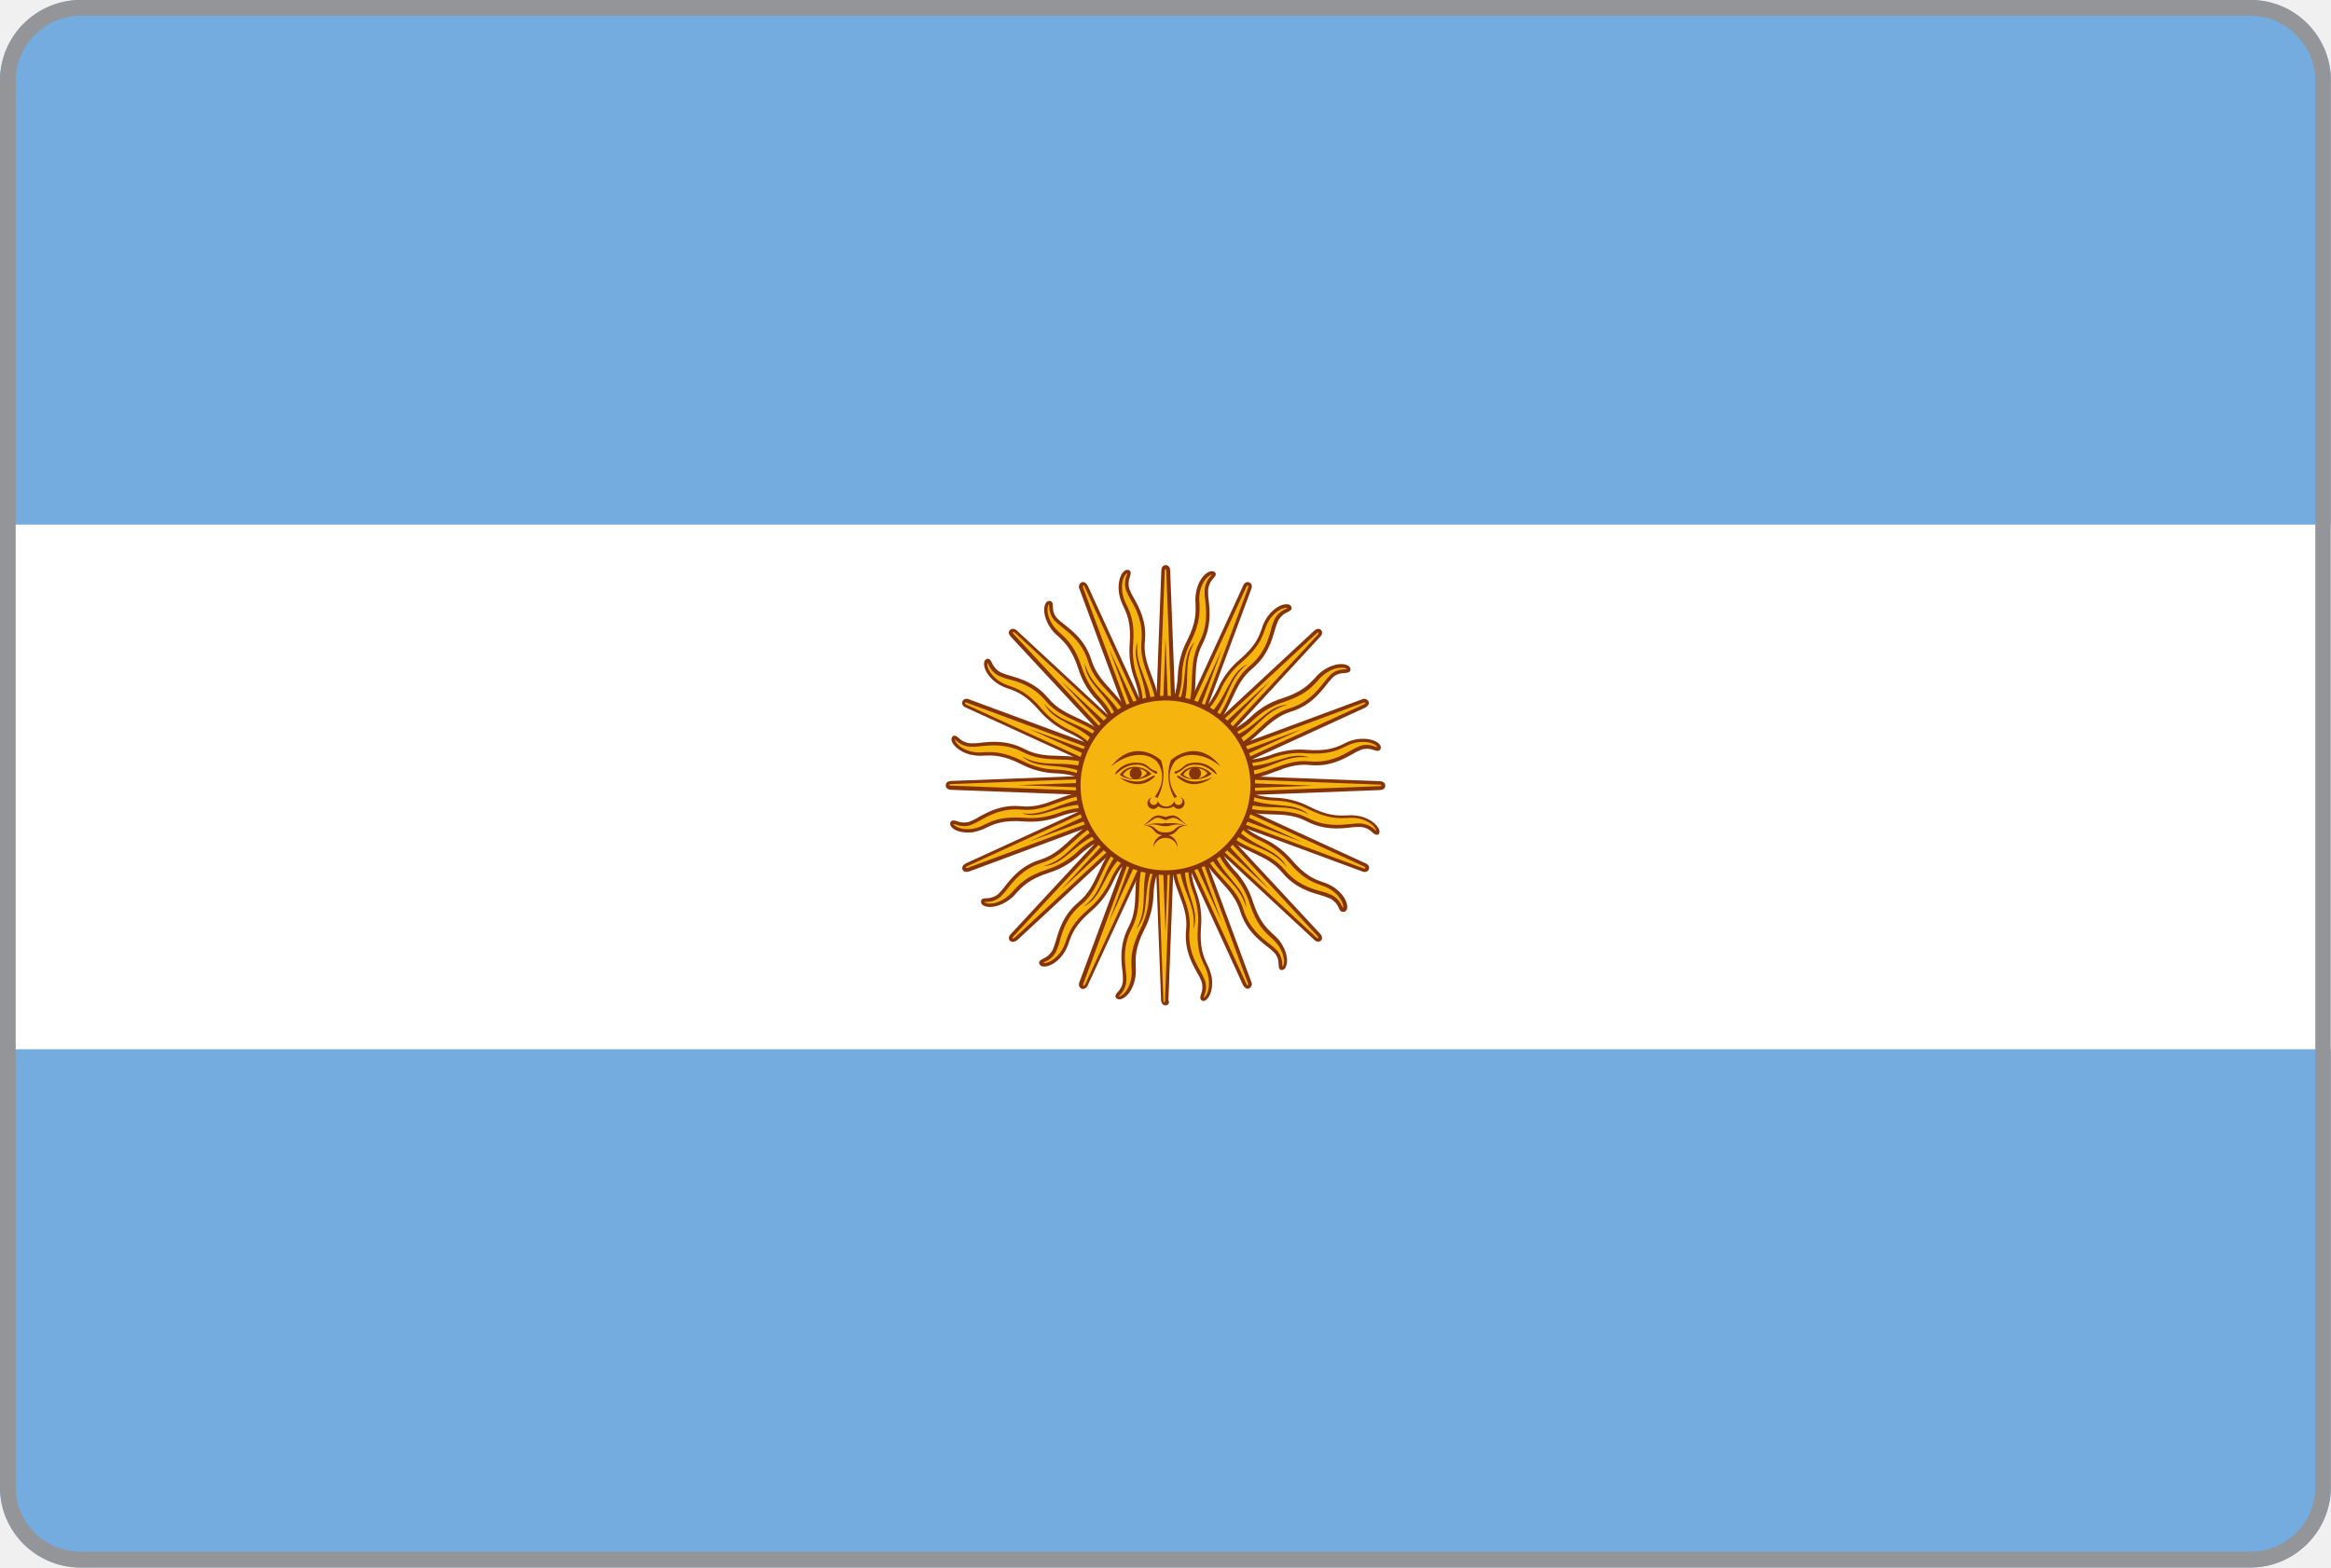
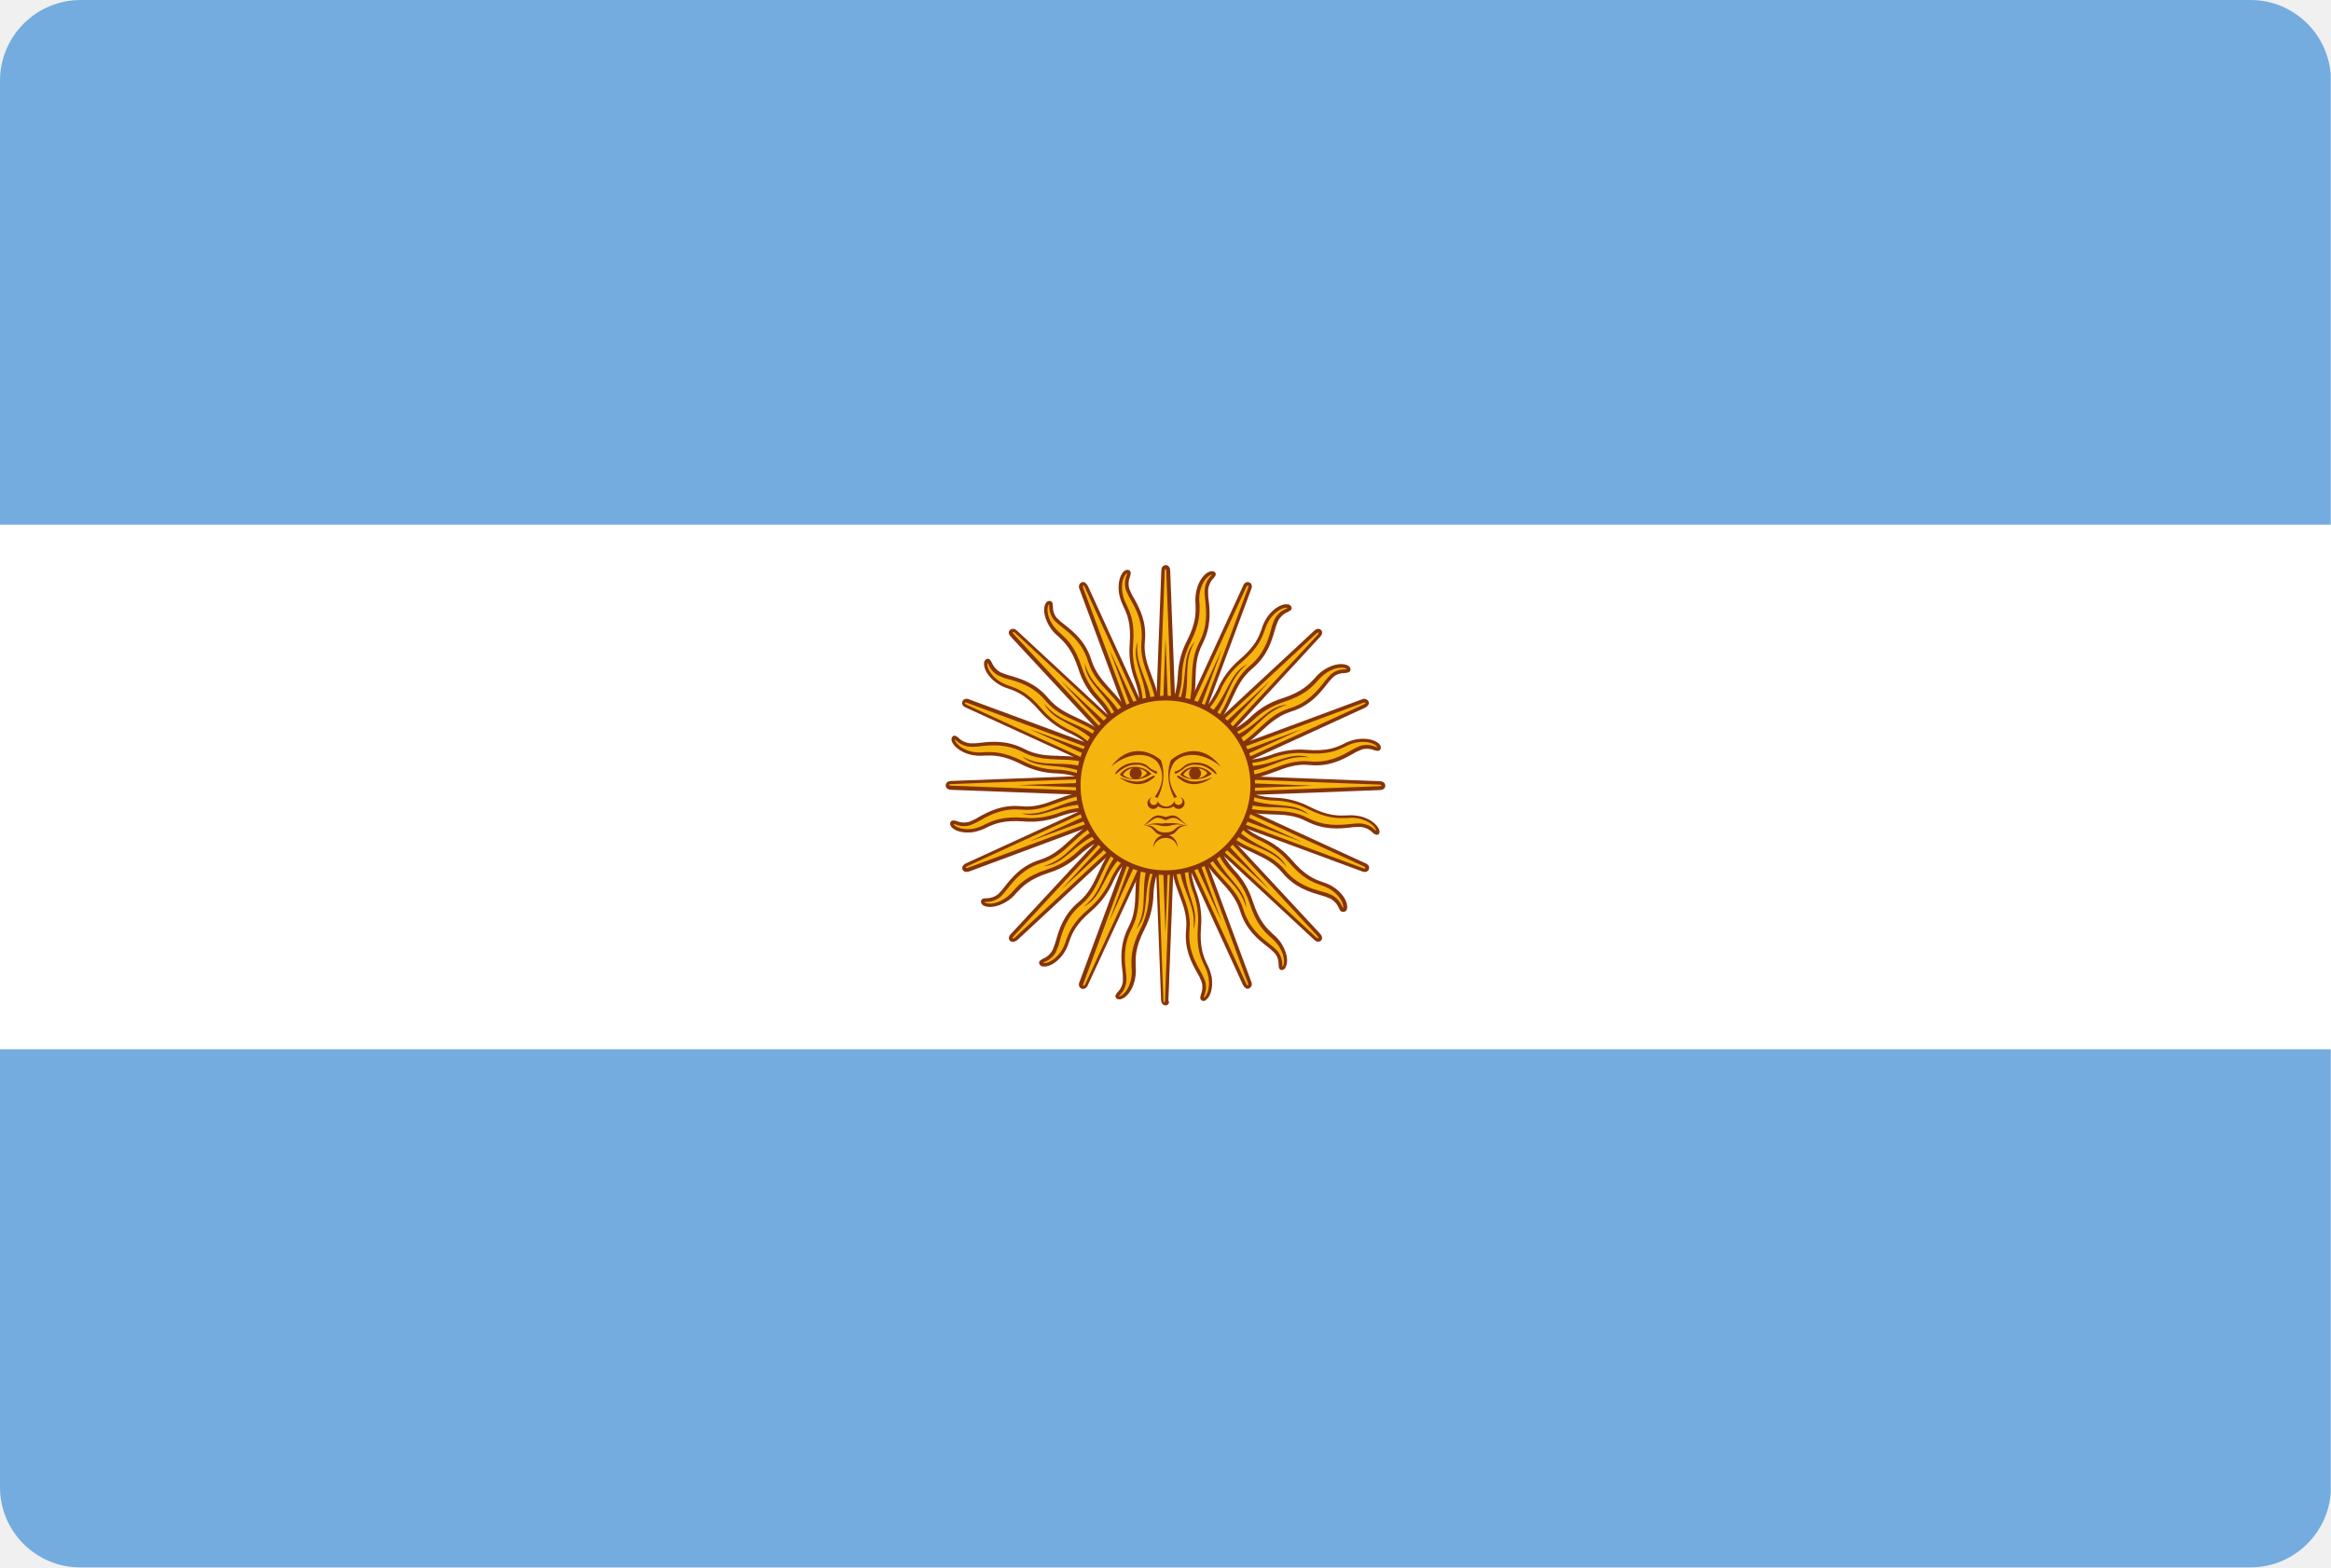
<svg xmlns="http://www.w3.org/2000/svg" xmlns:xlink="http://www.w3.org/1999/xlink" version="1.1" id="Layer_1" x="0px" y="0px" viewBox="0 0 892 600" style="enable-background:new 0 0 892 600;" xml:space="preserve">
  <style type="text/css">
	.st0{clip-path:url(#SVGID_2_);}
	.st1{fill:#74ACDF;}
	.st2{fill:#FFFFFF;}
	.st3{fill:#F6B40E;}
	.st4{fill:#85340A;}
	.st5{fill:#843511;}
- 	.st6{fill:#939598;}
+ 	.st6{fill:transparent;}
</style>
  <g>
    <g id="Layer_2-2">
      <g>
        <g>
          <defs>
            <path id="SVGID_1_" d="M30.9,0H861c17.1-0.1,30.9,13.7,31,30.8v0.1V569c0,17-13.8,30.9-30.8,30.9h-0.1H30.9       C13.9,600,0.1,586.3,0,569.4c0-0.1,0-0.2,0-0.3V30.9C0,13.9,13.8,0,30.9,0C30.8,0,30.9,0,30.9,0z" />
          </defs>
          <clipPath id="SVGID_2_">
            <use xlink:href="#SVGID_1_" style="overflow:visible;" />
          </clipPath>
          <g class="st0">
            <rect class="st1" width="891.9" height="601.3" />
            <rect y="200.8" class="st2" width="892" height="200.8" />
            <g id="rays">
              <path id="ray1" class="st3" d="M442.2,302.2l34.2,74.5c0,0,0.6,1.4,1.5,1s0.4-1.8,0.4-1.8L449.8,299 M449,328        c-0.4,11.3,6.6,17.6,5.6,27.7s4.6,15.9,5.9,19.8s-1.4,6.3-0.2,6.9s3.7-2.5,2.9-8.1s-5.1-7.3-4.1-19.6s-5.1-15.3-3.6-26.5" />
              <path class="st4" d="M460.6,383.1c-0.2,0-0.4,0-0.6-0.1c-1-0.5-0.7-1.6-0.4-2.5c0.6-1.5,0.7-3.2,0.2-4.8        c-0.5-1.2-1-2.3-1.7-3.4c-2.1-3.8-5-9-4.2-16.6c0.5-4.9-1-9-2.6-13.2s-3.2-8.7-3-14.5h1.3c-0.2,5.5,1.4,9.8,2.9,13.9        c1.6,4.4,3.2,8.6,2.7,13.8c-0.7,7.2,2,12.2,4.1,15.9c0.7,1.2,1.3,2.4,1.8,3.7c0.6,1.8,0.5,3.8-0.2,5.6        c-0.1,0.3-0.2,0.6-0.3,0.9c0.1,0,0.2-0.1,0.3-0.1c0.9-0.7,2.2-3.2,1.6-7.3c-0.3-1.7-0.8-3.3-1.6-4.8c-1.5-3.1-3.1-6.7-2.5-15        c0.4-4.5-0.3-9.1-1.9-13.3c-1.3-3.3-1.9-6.9-1.9-10.5l-13-28.3l1.2-0.6l12,26.2l0,0l1.3,0.2c-0.1,0.8-0.2,1.5-0.2,2.3l21,45.9        c0.1,0.3,0.3,0.5,0.5,0.7c0.3-0.1,0.2-0.8,0.1-1L449,299.3l1.3-0.5l28.5,76.9c0.5,0.9,0.2,2.1-0.8,2.6c-0.4,0.2-0.8,0.2-1.1,0        c-0.6-0.3-1-0.8-1.3-1.4l-19.7-43c0.3,2.4,0.9,4.7,1.7,6.9c1.7,4.4,2.4,9.1,2,13.9c-0.6,7.9,0.9,11.3,2.3,14.3        c0.9,1.6,1.4,3.4,1.8,5.1c0.6,4.4-0.7,7.5-2.1,8.5C461.4,382.9,461,383.1,460.6,383.1z" />
              <path id="ray1-2" class="st3" d="M441.9,300.6l3.1,82c0,0,0,1.5,1,1.5s1-1.5,1-1.5l3.1-82 M438.2,327.1        c-4.7,10.3-0.7,18.7-5.4,27.8s-1.8,16.4-2.1,20.5s-3.7,5.3-2.8,6.2s4.4-0.9,5.8-6.4s-1.9-8.6,3.7-19.7s1.2-16,6.8-25.9" />
              <path class="st4" d="M446,384.8c-1.1,0-1.7-1.1-1.7-2.2l-1.8-47.4c-0.6,2.3-1,4.6-1.1,7c-0.1,4.7-1.3,9.4-3.5,13.6        c-3.6,7.1-3.4,10.9-3.3,14.2c0.2,1.8,0,3.6-0.4,5.4c-1.1,4.2-3.4,6.5-5.2,7c-0.6,0.2-1.3,0.1-1.8-0.3        c-0.8-0.8-0.1-1.7,0.5-2.4c1.2-1.2,1.9-2.7,2-4.3c0-1.3,0-2.6-0.2-3.8c-0.5-4.3-1.1-10.1,2.4-16.9c2.3-4.4,2.5-8.7,2.6-13.2        s0.4-9.3,2.8-14.6l1.2,0.6c-2.3,5-2.5,9.6-2.6,14.1c-0.2,4.7-0.4,9.1-2.8,13.8c-3.4,6.5-2.7,12.1-2.3,16.2        c0.2,1.3,0.3,2.7,0.2,4.1c-0.2,1.9-1,3.7-2.4,5.1c-0.2,0.2-0.3,0.4-0.5,0.6c0.2,0,0.3,0,0.5-0.1c1-0.4,3.1-2,4.1-6        c0.4-1.6,0.5-3.3,0.3-5c-0.1-3.5-0.3-7.4,3.4-14.8c2.1-4.1,3.2-8.5,3.3-13.1c0.1-3.6,0.9-7.1,2.3-10.4l-1.2-31l1.3-0.1        l1.1,28.7l1.1,0.6c-0.4,0.7-0.7,1.4-1,2l1.9,50.6c0,0.2,0.1,0.9,0.3,0.9s0.3-0.7,0.3-0.8l3.1-82l1.3,0.1l-3.1,82        C447.7,383.6,447.1,384.8,446,384.8z" />
              <path id="ray1-3" class="st3" d="M442.2,299l-28.5,77c0,0-0.6,1.4,0.4,1.8s1.5-1,1.5-1l34.2-74.6 M428.7,322.1        c-8.3,7.7-7.8,17.1-15.6,23.6s-7.9,14.5-9.8,18.2s-5.4,3.5-5,4.7s4.4,0.8,7.8-3.7s1.5-8.7,11-16.8s7.2-14.4,16.2-21.3" />
              <path class="st4" d="M414.5,378.5c-0.2,0-0.4,0-0.6-0.1c-0.4-0.1-0.7-0.5-0.9-0.8c-0.2-0.6-0.2-1.3,0.1-1.8l16.4-44.3        c-1.4,1.8-2.5,3.8-3.5,5.9c-1.9,4.3-4.8,8.2-8.4,11.3c-6.1,5.2-7.4,8.7-8.5,11.8c-0.5,1.7-1.3,3.4-2.4,4.9        c-2.6,3.5-5.8,4.8-7.6,4.5c-0.6,0-1.1-0.4-1.4-1c-0.4-1,0.6-1.5,1.5-2c1.5-0.6,2.8-1.8,3.6-3.3c0.5-1.2,1-2.5,1.3-3.7        c1.2-4.1,2.8-9.8,8.7-14.7c3.8-3.2,5.6-7,7.5-11.1s3.9-8.5,8.1-12.4l0.9,1c-4,3.8-6,8-7.8,12c-2,4.3-3.8,8.3-7.8,11.6        c-5.5,4.6-7.1,10-8.2,14c-0.3,1.4-0.8,2.7-1.4,4c-0.9,1.7-2.4,3.1-4.2,3.8c-0.2,0.1-0.5,0.3-0.7,0.4c0.2,0.1,0.4,0.1,0.5,0.1        c1.1,0,3.6-0.9,6-4c1-1.4,1.7-2.9,2.2-4.5c1.2-3.3,2.5-7,8.9-12.4c3.5-3,6.2-6.7,8.1-10.8c1.4-3.2,3.4-6.2,6-8.6l10.9-29.4        l1.3,0.5l-10,27.1l0.1-0.1l0.8,1.1c-0.7,0.5-1.3,1-1.9,1.6l-17.5,47.3c-0.1,0.3-0.2,0.6-0.1,0.8c0,0.1,0.1,0.1,0.1,0.1        c0.1,0,0.1,0,0.2,0c0.2-0.2,0.4-0.4,0.5-0.6l34.2-74.6l1.2,0.6L416.3,377c-0.2,0.6-0.6,1-1.1,1.3        C414.9,378.5,414.7,378.5,414.5,378.5z" />
              <path id="ray1-4" class="st3" d="M443.1,297.7l-55.8,60.1c0,0-1.1,1.1-0.4,1.8s1.8-0.4,1.8-0.4l60.1-55.8 M421.8,313.9        c-10.6,4-13.7,12.8-23.4,15.8s-12.9,10.4-16,13.1s-6.4,1.1-6.4,2.4s3.8,2.4,8.6-0.5s4.8-7.5,16.6-11.3s12.1-10.5,23.1-13.5" />
              <path class="st4" d="M387.5,360.5c-0.4,0-0.7-0.2-1-0.4c-0.8-0.8-0.4-2,0.4-2.7l32-34.5c-1.9,1.2-3.7,2.5-5.4,4        c-3.4,3.3-7.5,5.7-12,7.1c-7.7,2.5-10.2,5.3-12.5,7.7c-1.1,1.4-2.5,2.6-4,3.5c-3.7,2.2-7,2.3-8.6,1.4c-0.6-0.3-1-0.8-1-1.5        c0-1.2,1.2-1.3,2.1-1.3c1.7,0,3.3-0.6,4.5-1.6c0.9-0.9,1.8-1.9,2.5-2.9c2.7-3.4,6.4-8.1,13.7-10.3c4.7-1.5,7.9-4.4,11.2-7.4        s6.8-6.3,12.2-8.4l0.5,1.3c-5.1,1.9-8.5,5.1-11.8,8.1c-3.4,3.2-6.7,6.2-11.7,7.7c-6.9,2.1-10.5,6.6-13.1,9.9        c-0.8,1.1-1.7,2.1-2.7,3.1c-1.5,1.2-3.4,1.9-5.3,1.9c-0.3,0-0.6,0-0.8,0.1c0.1,0.1,0.2,0.2,0.3,0.2c0.9,0.5,3.6,0.8,7.2-1.4        c1.4-0.9,2.6-2,3.7-3.3c2.4-2.6,5-5.5,13-8.1c4.3-1.4,8.3-3.7,11.6-6.9c2.5-2.4,5.5-4.4,8.8-5.7l21.3-22.9l1,0.9L424,319.3        h0.2l0.4,1.3c-0.8,0.2-1.6,0.5-2.4,0.8l-34.3,36.9c-0.2,0.2-0.5,0.7-0.4,0.9s0.7-0.2,0.9-0.4l60.1-55.8l0.9,1l-60.1,55.8        C388.7,360.2,388.1,360.5,387.5,360.5z" />
              <path id="ray2" class="st4" d="M451.2,330c0.5,10.9,6.7,15.7,5.5,25.6c2.7-7.9-3.8-13.9-3.4-25.5 M444.1,301.5l23.4,51.2        L447.9,300" />
              <path id="ray2-2" class="st4" d="M439.6,329.7c-3.7,10.3,0.2,17.1-4.7,25.8c5.5-6.2,1.9-14.3,6.6-24.9 M443.9,300.7L446,357        l2-56.3" />
              <path id="ray2-3" class="st4" d="M428.9,325c-7.3,8.1-6.4,15.9-14.2,22c7.4-3.7,7.2-12.5,15.6-20.4 M444,299.9l-19.6,52.8        l23.4-51.2" />
              <path id="ray2-4" class="st4" d="M420.9,316.6c-9.9,4.7-11.9,12.2-21.6,14.9c8.3-0.5,11.4-8.8,22.3-12.9 M444.4,299.2        l-38.3,41.3l41.2-38.3" />
            </g>
            <g id="rays-2">
              <path id="ray1-5" class="st3" d="M444.4,296.8L369.9,331c0,0-1.4,0.6-1,1.5s1.8,0.4,1.8,0.4l76.9-28.5 M418.6,303.6        c-11.3-0.4-17.6,6.6-27.7,5.6s-15.9,4.6-19.8,5.9s-6.3-1.4-6.9-0.2s2.5,3.7,8.1,2.9s7.3-5.1,19.6-4.1s15.2-5.1,26.5-3.6" />
              <path class="st4" d="M369.9,333.7c-0.7,0.1-1.3-0.3-1.6-0.9c-0.1-0.4-0.1-0.8,0-1.1c0.3-0.6,0.8-1,1.4-1.3l43-19.7        c-2.4,0.3-4.7,0.9-7,1.7c-4.4,1.7-9.1,2.4-13.8,2c-7.9-0.6-11.3,0.9-14.3,2.3c-1.6,0.9-3.4,1.4-5.1,1.8        c-4.4,0.6-7.5-0.7-8.5-2.1c-0.4-0.5-0.5-1.2-0.3-1.7c0.5-1,1.6-0.7,2.5-0.4c1.5,0.6,3.2,0.7,4.8,0.2c1.2-0.5,2.3-1,3.4-1.7        c3.8-2.1,9-5,16.6-4.2c4.9,0.5,9-1,13.2-2.6s8.7-3.2,14.5-3v1.3c-5.5-0.2-9.8,1.4-13.9,2.9c-4.4,1.6-8.6,3.2-13.8,2.7        c-7.2-0.7-12.2,2-15.9,4.1c-1.2,0.7-2.4,1.3-3.7,1.8c-1.8,0.6-3.8,0.5-5.6-0.2c-0.3-0.1-0.6-0.2-0.9-0.3        c0,0.1,0.1,0.2,0.1,0.3c0.7,0.9,3.2,2.2,7.3,1.6c1.7-0.3,3.2-0.9,4.7-1.7c3.1-1.5,6.7-3.1,15-2.5c4.5,0.4,9-0.3,13.3-1.9        c3.4-1.3,6.9-2,10.5-1.9l28.4-13l0.6,1.2l-26.2,12l0,0l-0.2,1.3c-0.8-0.1-1.5-0.2-2.3-0.2l-45.9,21c-0.3,0.1-0.5,0.3-0.7,0.5        c0.1,0.3,0.8,0.2,1,0.1l76.9-28.5l0.5,1.3L371,333.5C370.7,333.6,370.3,333.7,369.9,333.7z" />
              <path id="ray1-6" class="st3" d="M446,296.5l-82,3.1c0,0-1.5,0-1.5,1s1.5,1,1.5,1l82,3.1 M419.5,292.8        c-10.3-4.7-18.8-0.7-27.8-5.4s-16.4-1.8-20.6-2.1s-5.3-3.7-6.2-2.8s1,4.4,6.4,5.8s8.6-1.9,19.7,3.7s16,1.2,25.9,6.8" />
              <path class="st4" d="M446,305.4l-82-3.1l0,0c-1,0-2.1-0.5-2.1-1.7s1.1-1.7,2.2-1.7l47.3-1.8c-2.3-0.6-4.6-1-7-1.1        c-4.7-0.1-9.4-1.3-13.6-3.5c-7.1-3.6-10.9-3.4-14.2-3.3c-1.8,0.2-3.6,0-5.4-0.4c-4.1-1.1-6.5-3.5-7-5.2        c-0.2-0.6-0.1-1.2,0.3-1.7c0.8-0.8,1.7,0,2.3,0.5c1.2,1.2,2.7,1.9,4.4,2.1c1.3,0,2.6,0,3.9-0.2c4.3-0.5,10.2-1.1,17,2.4        c4.4,2.3,8.6,2.5,13.2,2.6s9.3,0.4,14.6,2.8l-0.6,1.2c-5-2.3-9.6-2.5-14.1-2.6c-4.7-0.2-9.1-0.4-13.7-2.8        c-6.4-3.3-12.1-2.7-16.2-2.3c-1.4,0.2-2.8,0.3-4.2,0.2c-2-0.2-3.8-1-5.2-2.4l-0.5-0.4c0,0.2,0,0.3,0.1,0.5        c0.4,1,2.1,3.1,6,4.1c1.6,0.4,3.3,0.5,5,0.3c3.5-0.1,7.4-0.3,14.9,3.4c4.1,2.1,8.5,3.2,13.1,3.3c3.6,0.1,7.1,0.9,10.3,2.3        l31.1-1.2l0.1,1.3l-28.8,1.1l-0.6,1.1c-0.7-0.4-1.4-0.7-2-1l-50.6,1.9c-0.2,0-0.9,0.1-0.9,0.3s0.7,0.3,0.8,0.3l82,3.1        L446,305.4z" />
              <path id="ray1-7" class="st3" d="M447.6,296.8l-76.9-28.5c0,0-1.4-0.6-1.8,0.4s1,1.5,1,1.5l74.6,34.2 M424.5,283.3        c-7.7-8.3-17.1-7.8-23.6-15.6s-14.5-7.9-18.2-9.8s-3.5-5.4-4.7-5s-0.8,4.4,3.7,7.8s8.7,1.5,16.8,11s14.4,7.2,21.3,16.2" />
              <path class="st4" d="M444.2,305l-74.6-34.2c-0.6-0.2-1-0.6-1.3-1.1c-0.3-0.8,0-1.7,0.8-2.1c0.6-0.2,1.3-0.2,1.8,0.1L415,284        c-1.8-1.4-3.8-2.5-5.9-3.5c-4.3-1.9-8.2-4.8-11.3-8.4c-5.2-6.1-8.7-7.4-11.8-8.5c-1.7-0.5-3.4-1.3-4.9-2.4        c-3.5-2.6-4.8-5.8-4.5-7.6c0-0.6,0.4-1.1,1-1.4c1-0.4,1.5,0.6,2,1.5c0.6,1.5,1.8,2.8,3.2,3.6c1.2,0.5,2.5,1,3.7,1.3        c4.1,1.2,9.8,2.8,14.7,8.7c3.2,3.8,7,5.6,11.1,7.5s8.5,3.9,12.4,8.1l-1,0.9c-3.8-4-8-6-12-7.8c-4.3-2-8.3-3.8-11.6-7.8        c-4.6-5.5-10-7.1-14-8.2c-1.4-0.3-2.7-0.8-4-1.4c-1.7-0.9-3.1-2.4-3.8-4.2c-0.1-0.2-0.3-0.5-0.4-0.7c-0.1,0.2-0.1,0.4-0.1,0.6        c0,1.1,0.9,3.6,4,6c1.4,1,2.9,1.7,4.5,2.2c3.3,1.2,7,2.5,12.4,8.9c3,3.5,6.7,6.2,10.8,8.1c3.2,1.4,6.1,3.4,8.6,5.9l29.4,10.9        l-0.5,1.3l-27.1-10.1l0.1,0.1l-1.1,0.8c-0.5-0.7-1.1-1.3-1.6-1.9L370.1,269c-0.3-0.1-0.6-0.2-0.8-0.1c0,0-0.1,0-0.1,0.1        s0,0.1,0,0.2c0.2,0.2,0.4,0.4,0.6,0.5l74.6,34.2L444.2,305z" />
              <path id="ray1-8" class="st3" d="M448.9,297.7l-60.1-55.8c0,0-1.1-1.1-1.8-0.4s0.4,1.8,0.4,1.8l55.8,60.1 M432.8,276.4        c-4-10.6-12.8-13.7-15.8-23.4s-10.4-12.9-13.1-16s-1.1-6.4-2.4-6.4s-2.4,3.8,0.5,8.6s7.5,4.8,11.3,16.6        c3.8,11.8,10.5,12.1,13.5,23.1" />
              <path class="st4" d="M442.7,303.9l-55.8-60.1c-0.2-0.2-0.4-0.5-0.6-0.8c-0.5-0.7-0.3-1.7,0.5-2.1c0.5-0.3,1.2-0.3,1.7,0        c0.3,0.2,0.6,0.4,0.8,0.6l34.7,32.2c-1.2-2-2.6-3.9-4.2-5.6c-3.3-3.4-5.7-7.5-7.1-12c-2.5-7.7-5.3-10.2-7.7-12.5        c-1.4-1.1-2.6-2.5-3.5-4c-2.2-3.7-2.3-7-1.4-8.6c0.3-0.6,0.8-1,1.5-1c1.2,0,1.3,1.2,1.3,2.1c0,1.7,0.5,3.3,1.6,4.5        c0.9,0.9,1.9,1.8,2.9,2.5c3.4,2.7,8.1,6.4,10.3,13.7c1.5,4.7,4.4,7.9,7.4,11.2s6.3,6.8,8.4,12.2l-1.3,0.5        c-1.9-5.1-5.1-8.5-8.1-11.8c-3.2-3.4-6.2-6.7-7.7-11.7c-2.1-6.9-6.6-10.5-9.9-13.1c-1.1-0.8-2.1-1.7-3.1-2.7        c-1.2-1.5-1.9-3.4-1.9-5.3c0-0.3,0-0.6-0.1-0.8c-0.1,0.1-0.2,0.2-0.2,0.3c-0.5,0.9-0.8,3.6,1.4,7.2c0.9,1.4,2,2.6,3.3,3.7        c2.6,2.4,5.5,5,8.1,13c1.4,4.3,3.7,8.3,6.9,11.6c2.5,2.6,4.4,5.6,5.8,8.9l22.8,21.1l-0.9,1l-21-19.5l0,0l-1.3,0.4        c-0.2-0.8-0.5-1.5-0.7-2.3l-37.1-34.4c-0.2-0.2-0.7-0.6-0.9-0.4s-0.1,0.1,0.1,0.4c0.1,0.2,0.2,0.3,0.3,0.5l55.8,60.1        L442.7,303.9z" />
              <path id="ray2-5" class="st4" d="M416.6,305.8c-10.9,0.5-15.7,6.7-25.6,5.5c7.8,2.7,13.9-3.8,25.5-3.4 M445.1,298.7        l-51.2,23.4l52.8-19.6" />
              <path id="ray2-6" class="st4" d="M416.9,294.2c-10.3-3.7-17.1,0.2-25.8-4.7c6.2,5.5,14.3,1.9,24.9,6.6 M445.9,298.5l-56.3,2        l56.3,2.1" />
              <path id="ray2-7" class="st4" d="M421.6,283.5c-8.1-7.3-15.9-6.4-22-14.2c3.7,7.4,12.5,7.2,20.4,15.6 M446.7,298.6L393.9,279        l51.2,23.4" />
              <path id="ray2-8" class="st4" d="M430,275.5c-4.7-9.9-12.2-11.9-14.9-21.6c0.5,8.3,8.8,11.4,12.9,22.3 M447.4,299.1        l-41.2-38.3l38.3,41.3" />
            </g>
            <g id="rays-3">
              <path id="ray1-9" class="st3" d="M449.8,299l-34.2-74.5c0,0-0.6-1.4-1.5-1s-0.4,1.8-0.4,1.8l28.5,76.9 M443,273.2        c0.4-11.3-6.6-17.6-5.6-27.7s-4.6-15.9-5.9-19.8s1.4-6.3,0.2-6.9s-3.7,2.6-2.9,8.1s5.1,7.3,4.1,19.6        c-1,12.3,5.1,15.3,3.6,26.5" />
              <path class="st4" d="M441.6,302.4l-28.5-76.9c-0.5-0.9-0.2-2.1,0.8-2.6c0.4-0.2,0.8-0.2,1.1,0c0.6,0.3,1,0.8,1.3,1.4l19.7,43        c-0.3-2.3-0.9-4.6-1.7-6.9c-1.7-4.4-2.4-9.2-2-13.9c0.6-8-1-11.4-2.4-14.4c-0.8-1.6-1.4-3.3-1.7-5.1c-0.6-4.4,0.7-7.5,2.1-8.5        c0.5-0.4,1.1-0.5,1.7-0.3c1,0.5,0.7,1.6,0.4,2.5c-0.6,1.5-0.7,3.2-0.2,4.8c0.5,1.2,1,2.3,1.7,3.4c2.1,3.8,5,9,4.2,16.6        c-0.5,4.9,1,9,2.6,13.2s3.2,8.7,3,14.5h-1.3c0.2-5.5-1.4-9.8-2.9-13.9c-1.6-4.4-3.2-8.6-2.7-13.8c0.7-7.2-2-12.2-4.1-15.9        c-0.7-1.2-1.3-2.4-1.8-3.7c-0.6-1.8-0.5-3.8,0.2-5.6c0.1-0.3,0.2-0.6,0.3-0.9c-0.1,0-0.3,0.1-0.4,0.2        c-0.9,0.8-2.1,3.3-1.5,7.2c0.3,1.6,0.8,3.2,1.6,4.7c1.5,3.2,3.2,6.8,2.5,15.1c-0.4,4.5,0.3,9.1,1.9,13.4        c1.3,3.3,1.9,6.9,1.9,10.5l13,28.3l-1.2,0.6l-12-26.2l0,0l-1.3-0.2c0.1-0.8,0.2-1.5,0.2-2.3l-21-46c-0.1-0.3-0.3-0.5-0.5-0.7        c-0.3,0.1-0.2,0.7-0.1,1l28.5,76.9L441.6,302.4z" />
              <path id="ray1-10" class="st3" d="M450.1,300.6l-3.1-82c0,0,0-1.5-1-1.5s-1,1.5-1,1.5l-3.1,82 M453.8,274.1        c4.7-10.3,0.7-18.7,5.4-27.8s1.8-16.4,2.1-20.6s3.7-5.3,2.8-6.2s-4.4,0.9-5.8,6.4s1.9,8.6-3.7,19.7s-1.2,16-6.8,25.9" />
              <path class="st4" d="M449.4,300.6l-1.1-28.8l-1.1-0.6c0.4-0.7,0.7-1.4,1-2l-1.9-50.6c0-0.2-0.1-0.9-0.3-0.9s-0.3,0.7-0.3,0.8        l-3.1,82l-1.3-0.1l3.1-82c0-1,0.5-2.1,1.7-2.1s1.7,1.1,1.7,2.2l1.8,47.3c0.6-2.3,1-4.7,1.1-7c0.2-4.7,1.3-9.3,3.5-13.5        c3.6-7.1,3.4-10.9,3.3-14.2c-0.2-1.8,0-3.6,0.4-5.4c1.1-4.2,3.4-6.5,5.2-7c0.6-0.2,1.3-0.1,1.8,0.3c0.8,0.8,0,1.7-0.5,2.3        c-1.2,1.2-1.9,2.7-2.1,4.4c0,1.3,0,2.6,0.2,3.9c0.5,4.3,1.1,10.1-2.4,17c-2.3,4.4-2.5,8.7-2.6,13.2s-0.4,9.3-2.8,14.6        l-1.2-0.6c2.3-5,2.5-9.6,2.6-14.1c0.2-4.7,0.4-9.1,2.8-13.8c3.4-6.5,2.7-12.1,2.3-16.2c-0.2-1.4-0.3-2.8-0.2-4.1        c0.2-2,1-3.8,2.4-5.2c0.1-0.2,0.3-0.4,0.4-0.5c-0.2,0-0.3,0-0.4,0.1c-1,0.4-3.1,2.1-4.1,6c-0.4,1.6-0.5,3.3-0.3,5        c0.1,3.4,0.3,7.4-3.4,14.8c-2.1,4.1-3.2,8.5-3.3,13.1c-0.1,3.6-0.9,7.1-2.3,10.5l1.2,31.1L449.4,300.6z" />
              <path id="ray1-11" class="st3" d="M449.8,302.2l28.5-76.9c0,0,0.6-1.4-0.4-1.8s-1.5,1-1.5,1L442.2,299 M463.3,279.1        c8.3-7.7,7.8-17.1,15.6-23.6s7.9-14.5,9.8-18.2s5.4-3.5,5-4.7s-4.4-0.8-7.8,3.7s-1.5,8.7-11,16.8s-7.2,14.4-16.2,21.3" />
              <path class="st4" d="M450.4,302.4l-1.3-0.5l10-27.1l-0.1,0.1l-0.8-1.1c0.7-0.5,1.3-1.1,1.9-1.6l17.5-47.2        c0.1-0.3,0.2-0.6,0.1-0.8c0,0,0-0.1-0.1-0.1s-0.1,0-0.2,0c-0.2,0.2-0.4,0.4-0.5,0.6l-34.2,74.6l-1.2-0.6l34.2-74.5        c0.2-0.6,0.6-1,1.1-1.3c0.8-0.3,1.7,0,2.1,0.8c0.2,0.6,0.2,1.3-0.1,1.8l-16.4,44.1c1.3-1.8,2.5-3.8,3.5-5.8        c1.9-4.4,4.8-8.2,8.4-11.3c6.1-5.2,7.4-8.7,8.5-11.8c0.5-1.7,1.3-3.4,2.4-4.9c2.6-3.5,5.8-4.8,7.6-4.5c0.6,0,1.1,0.4,1.4,1        c0.4,1.1-0.6,1.5-1.5,2c-1.5,0.6-2.8,1.8-3.6,3.3c-0.5,1.2-1,2.5-1.3,3.7c-1.2,4.1-2.8,9.8-8.7,14.7c-3.8,3.2-5.6,7-7.5,11.1        s-3.9,8.5-8.1,12.4l-0.9-1c4-3.8,6-8,7.8-12c2-4.3,3.8-8.3,7.8-11.6c5.5-4.6,7.1-10,8.2-14c0.3-1.4,0.8-2.7,1.4-4        c0.9-1.7,2.4-3.1,4.2-3.8c0.2-0.1,0.5-0.3,0.7-0.4c-0.2-0.1-0.4-0.1-0.5-0.1c-1.1,0-3.6,0.9-6,4c-1,1.4-1.7,2.9-2.2,4.5        c-1.2,3.3-2.5,6.9-8.9,12.4c-3.5,2.9-6.3,6.6-8.1,10.8c-1.4,3.2-3.4,6.1-5.9,8.6L450.4,302.4z" />
              <path id="ray1-12" class="st3" d="M448.9,303.5l55.8-60.1c0,0,1.1-1.1,0.4-1.8s-1.8,0.4-1.8,0.4l-60.1,55.8 M470.2,287.4        c10.6-4,13.7-12.8,23.4-15.8s12.9-10.4,16-13.1c3.1-2.7,6.3-1.1,6.4-2.4s-3.8-2.4-8.6,0.5s-4.8,7.5-16.6,11.3        s-12.1,10.5-23.1,13.5" />
              <path class="st4" d="M449.4,304l-1-0.9l19.5-21l0,0l-0.4-1.3c0.8-0.2,1.5-0.5,2.3-0.7l34.4-37.1c0.2-0.2,0.5-0.7,0.4-0.9        s-0.6,0.2-0.9,0.4l-60.1,55.8l-0.9-1l60.1-55.8c0.7-0.7,1.9-1.2,2.7-0.4s0.4,2-0.4,2.7L473,278.6c2-1.2,3.9-2.6,5.6-4.2        c3.4-3.3,7.5-5.7,12-7.1c7.7-2.5,10.2-5.3,12.5-7.7c1.1-1.4,2.5-2.6,4-3.5c3.8-2.3,7.2-2.3,8.8-1.3c0.5,0.3,0.9,0.8,0.9,1.5        c-0.1,1.1-1.2,1.2-2.2,1.3c-1.7,0-3.3,0.5-4.5,1.6c-0.9,0.9-1.8,1.9-2.5,2.9c-2.7,3.4-6.4,8.1-13.7,10.3        c-4.7,1.5-7.9,4.4-11.2,7.4s-6.8,6.3-12.2,8.4l-0.5-1.3c5.1-1.9,8.5-5.1,11.8-8.1c3.4-3.2,6.7-6.2,11.7-7.7        c6.9-2.1,10.5-6.6,13.1-9.9c0.8-1.1,1.7-2.1,2.7-3.1c1.5-1.3,3.3-1.9,5.3-1.9c0.3,0,0.6,0,0.8-0.1c-0.1-0.1-0.3-0.2-0.4-0.3        c-1-0.4-3.7-0.6-7.1,1.5c-1.4,0.9-2.6,2-3.7,3.3c-2.4,2.6-5,5.5-13,8.1c-4.3,1.4-8.3,3.7-11.6,6.9c-2.6,2.5-5.6,4.4-8.9,5.8        L449.4,304z" />
              <path id="ray2-9" class="st4" d="M440.8,271.3c-0.5-10.9-6.7-15.7-5.5-25.6c-2.7,7.9,3.8,13.9,3.4,25.5 M447.9,299.7        l-23.4-51.2l19.6,52.8" />
              <path id="ray2-10" class="st4" d="M452.4,271.5c3.7-10.3-0.2-17.1,4.7-25.8c-5.5,6.2-1.9,14.3-6.6,24.9 M448.1,300.5        l-2.1-56.3l-2,56.3" />
              <path id="ray2-11" class="st4" d="M463.1,276.2c7.3-8.1,6.4-15.9,14.2-22c-7.4,3.7-7.2,12.5-15.6,20.4 M448,301.3l19.6-52.8        l-23.4,51.2" />
              <path id="ray2-12" class="st4" d="M471.1,284.6c9.9-4.7,11.9-12.2,21.6-14.9c-8.3,0.5-11.4,8.8-22.3,12.9 M447.6,302        l38.3-41.3L444.7,299" />
            </g>
            <g id="rays-4">
              <path id="ray1-13" class="st3" d="M447.6,304.4l74.5-34.2c0,0,1.4-0.6,1-1.5s-1.8-0.4-1.8-0.4l-76.9,28.5 M473.4,297.7        c11.3,0.4,17.6-6.6,27.7-5.6s15.9-4.6,19.8-5.9s6.3,1.4,6.9,0.2s-2.5-3.7-8.2-2.9s-7.3,5.1-19.6,4.1s-15.2,5.1-26.5,3.6" />
              <path class="st4" d="M447.9,305l-0.6-1.2l26.1-12l0.2-1.3c0.8,0.1,1.5,0.2,2.2,0.2l46.1-21.1c0.3-0.1,0.5-0.3,0.7-0.5        c-0.1-0.3-0.8-0.2-1-0.1l-76.9,28.5l-0.5-1.3l76.9-28.5c0.9-0.5,2.1-0.2,2.6,0.8c0.2,0.4,0.2,0.8,0,1.1        c-0.3,0.6-0.8,1-1.4,1.3l-43.2,19.8c2.4-0.3,4.8-0.9,7.1-1.7c4.4-1.7,9.1-2.4,13.8-2c7.9,0.6,11.3-0.9,14.2-2.3        c1.6-0.9,3.4-1.5,5.2-1.8c4.4-0.6,7.6,0.7,8.6,2.1c0.4,0.5,0.5,1.1,0.3,1.7c-0.5,1-1.6,0.7-2.5,0.4c-1.5-0.6-3.2-0.7-4.8-0.2        c-1.2,0.5-2.3,1-3.4,1.7c-3.8,2.1-9,5-16.6,4.2c-4.9-0.5-9,1-13.2,2.6s-8.7,3.2-14.5,3V297c5.5,0.2,9.8-1.4,13.9-2.9        c4.4-1.6,8.6-3.2,13.8-2.7c7.2,0.7,12.2-2,15.8-4.1c1.2-0.7,2.4-1.3,3.7-1.8c1.8-0.6,3.8-0.5,5.6,0.2c0.3,0.1,0.6,0.2,0.9,0.3        c0-0.1-0.1-0.2-0.1-0.3c-0.7-0.9-3.3-2.2-7.4-1.6c-1.7,0.3-3.3,0.9-4.8,1.7c-3.1,1.5-6.7,3.1-14.9,2.5        c-4.5-0.4-9,0.3-13.3,1.9c-3.4,1.3-7,2-10.7,1.9L447.9,305z" />
              <path id="ray1-14" class="st3" d="M446,304.7l82-3.1c0,0,1.5,0,1.5-1s-1.5-1-1.5-1l-82-3.1 M472.5,308.4        c10.3,4.7,18.8,0.7,27.8,5.4s16.4,1.8,20.6,2.1s5.3,3.7,6.2,2.8s-1-4.4-6.4-5.8s-8.6,1.9-19.7-3.7s-16-1.2-25.9-6.8" />
              <path class="st4" d="M526.8,319.5c-0.6-0.1-1.2-0.4-1.6-0.9c-1.2-1.2-2.7-1.9-4.4-2.1c-1.3,0-2.6,0-3.9,0.2        c-4.3,0.5-10.2,1.1-17-2.4c-4.4-2.3-8.6-2.5-13.2-2.6s-9.3-0.4-14.6-2.8l0.6-1.2c5,2.3,9.6,2.5,14.1,2.6        c4.7,0.2,9.1,0.4,13.7,2.8c6.4,3.3,12.1,2.7,16.2,2.3c1.4-0.2,2.8-0.3,4.2-0.2c2,0.2,3.8,1,5.2,2.4l0.5,0.4        c0-0.2,0-0.3-0.1-0.5c-0.4-1-2.1-3.1-6-4.1c-1.6-0.4-3.3-0.5-5-0.3c-3.5,0.1-7.4,0.3-14.9-3.4c-4.1-2.1-8.5-3.2-13.1-3.3        c-3.6-0.1-7.1-0.9-10.5-2.3l-31.1,1.2V304l28.8-1.1l0.6-1.1c0.7,0.4,1.4,0.7,2,1l50.5-1.9c0.2,0,0.9-0.1,0.9-0.3        s-0.7-0.3-0.8-0.3l-82-3.1l0.1-1.3l82,3.1l0,0c1,0,2.1,0.5,2.1,1.7s-1.1,1.7-2.2,1.7l-47.3,1.8c2.3,0.6,4.6,1,7,1.1        c4.7,0.1,9.4,1.3,13.6,3.5c7.1,3.6,10.9,3.4,14.2,3.3c1.8-0.2,3.6,0,5.4,0.4c4.1,1.1,6.5,3.5,7,5.2c0.2,0.6,0.1,1.2-0.3,1.7        C527.4,319.4,527.1,319.5,526.8,319.5z" />
              <path id="ray1-15" class="st3" d="M444.4,304.4l76.9,28.5c0,0,1.4,0.6,1.8-0.4s-1-1.5-1-1.5l-74.5-34.2 M467.5,317.9        c7.7,8.3,17.1,7.8,23.6,15.6s14.5,7.9,18.2,9.8c3.7,1.9,3.5,5.4,4.7,5s0.8-4.4-3.7-7.8s-8.7-1.5-16.8-11s-14.4-7.2-21.3-16.2" />
              <path class="st4" d="M513.8,349c-0.8,0-1.2-0.8-1.5-1.5c-0.6-1.5-1.8-2.8-3.3-3.6c-1.2-0.5-2.5-1-3.7-1.3        c-4.1-1.2-9.8-2.8-14.7-8.7c-3.2-3.8-7-5.6-11.1-7.5s-8.5-3.9-12.4-8.1l1-0.9c3.8,4,8,6,12,7.8c4.3,2,8.3,3.8,11.6,7.8        c4.6,5.5,10,7.1,14,8.2c1.4,0.3,2.7,0.8,4,1.4c1.7,0.9,3.1,2.4,3.8,4.2c0.1,0.2,0.3,0.5,0.4,0.7c0.1-0.2,0.1-0.4,0.1-0.5        c0-1.1-0.9-3.6-4-6c-1.4-1-2.9-1.7-4.5-2.2c-3.3-1.2-7-2.5-12.4-8.9c-3-3.5-6.7-6.2-10.8-8.1c-3.2-1.4-6.1-3.4-8.6-5.9        L444.2,305l0.5-1.3l27.1,10.1l-0.1-0.1l1.1-0.8c0.5,0.7,1.1,1.3,1.6,1.9l47.2,17.5c0.3,0.1,0.6,0.2,0.8,0.1c0,0,0.1,0,0.1-0.1        s0-0.1,0-0.2c-0.2-0.2-0.4-0.4-0.6-0.5l-74.5-34.2l0.6-1.2l74.5,34.2c0.6,0.2,1,0.6,1.3,1.1c0.3,0.8,0,1.7-0.8,2.1        c-0.6,0.2-1.3,0.2-1.8-0.1l-44.1-16.3c1.8,1.4,3.8,2.5,5.9,3.5c4.3,1.9,8.2,4.8,11.3,8.4c5.2,6.1,8.7,7.4,11.8,8.5        c1.7,0.5,3.4,1.3,4.9,2.4c3.5,2.6,4.8,5.8,4.5,7.6c0,0.6-0.4,1.1-1,1.4C514.1,349,513.9,349,513.8,349z" />
              <path id="ray1-16" class="st3" d="M443.1,303.5l60.1,55.8c0,0,1.1,1.1,1.8,0.4s-0.4-1.8-0.4-1.8l-55.8-60.1 M459.3,324.8        c4,10.6,12.8,13.7,15.8,23.4s10.4,12.9,13.1,16s1.1,6.4,2.4,6.4s2.4-3.8-0.5-8.6s-7.5-4.8-11.3-16.6s-10.5-12.1-13.5-23.1" />
              <path class="st4" d="M490.6,371.3c-1.2,0-1.3-1.2-1.3-2.1c0-1.7-0.5-3.3-1.6-4.5c-0.9-0.9-1.9-1.8-2.9-2.5        c-3.4-2.7-8.1-6.4-10.3-13.7c-1.5-4.7-4.4-7.9-7.4-11.2s-6.3-6.8-8.4-12.2l1.3-0.5c1.9,5.1,5.1,8.5,8.1,11.8        c3.2,3.4,6.2,6.7,7.7,11.7c2.1,6.9,6.6,10.5,9.9,13.1c1.1,0.8,2.1,1.7,3.1,2.7c1.2,1.5,1.9,3.4,1.9,5.3c0,0.3,0,0.6,0.1,0.8        c0.1-0.1,0.2-0.2,0.2-0.3c0.5-0.9,0.8-3.6-1.4-7.2c-0.9-1.4-2-2.6-3.3-3.7c-2.6-2.4-5.5-5-8.1-13c-1.4-4.4-3.7-8.3-6.9-11.7        c-2.4-2.5-4.4-5.5-5.7-8.7l-23-21.4l0.9-1l21.1,19.6c0-0.1,0-0.1,0-0.2l1.3-0.4c0.2,0.8,0.5,1.6,0.8,2.4l36.9,34.3        c0.2,0.2,0.7,0.5,0.9,0.4s-0.2-0.6-0.4-0.9l-55.8-60.1l1-0.9l55.8,60.1c0.7,0.7,1.2,1.9,0.4,2.7s-2,0.4-2.7-0.4l-34.5-32        c1.2,1.9,2.5,3.7,4,5.4c3.3,3.4,5.7,7.5,7.1,12c2.5,7.7,5.3,10.2,7.7,12.5c1.4,1.1,2.6,2.5,3.5,4c2.2,3.7,2.3,7,1.4,8.6        C491.8,370.8,491.2,371.2,490.6,371.3z" />
              <path id="ray2-13" class="st4" d="M475.4,295.4c10.9-0.5,15.7-6.7,25.6-5.5c-7.8-2.7-13.9,3.8-25.5,3.4 M446.9,302.5        l51.2-23.4l-52.8,19.6" />
              <path id="ray2-14" class="st4" d="M475.1,307.1c10.3,3.7,17.1-0.2,25.8,4.7c-6.2-5.5-14.3-1.9-24.9-6.6 M446.1,302.7l56.3-2        l-56.3-2.1" />
              <path id="ray2-15" class="st4" d="M470.4,317.7c8.1,7.3,15.9,6.4,22,14.2c-3.7-7.4-12.5-7.2-20.4-15.6 M445.3,302.6l52.8,19.6        l-51.2-23.4" />
              <path id="ray2-16" class="st4" d="M462,325.8c4.7,9.9,12.2,11.9,14.9,21.6c-0.5-8.3-8.8-11.4-12.9-22.3 M444.6,302.2        l41.2,38.3l-38.3-41.3" />
            </g>
            <circle class="st3" cx="446" cy="300.6" r="33.4" />
            <path class="st4" d="M446,334.9c-18.9,0-34.3-15.4-34.3-34.3s15.4-34.3,34.3-34.3s34.3,15.4,34.3,34.3l0,0       C480.3,319.5,464.9,334.9,446,334.9z M446,268.1c-17.9,0-32.5,14.6-32.5,32.5s14.6,32.5,32.5,32.5s32.5-14.6,32.5-32.5l0,0       C478.5,282.7,463.9,268.1,446,268.1L446,268.1z" />
            <path id="loweyecontour" class="st5" d="M457.4,293.5c-2.3-0.1-4.5,1.1-5.8,3c2.6,2.3,8.2,2.6,12.1-0.3       C462.1,294.5,459.8,293.5,457.4,293.5L457.4,293.5z M457.4,294c2.2,0,4.3,1,4.6,2c-2.4,2.6-6.5,2.8-9.2,0.5       C453.8,294.9,455.5,293.9,457.4,294z" />
            <path id="uppalpebra" class="st4" d="M457.8,291.9c-3.3,0-4.1,0.8-5.6,2.1c-0.8,0.6-1.6,1.1-2.6,1.3c-0.3,0.3,0,1,0.5,0.8       c1.1-0.6,2.2-1.3,3.1-2.1c1.3-1,3-1.5,4.6-1.3c4.6,0,7.2,3.9,7.7,3.6S463,291.9,457.8,291.9z" />
            <path id="eyebrow_nose" class="st4" d="M467.1,293.4c-5.9-5.1-13.4-5.9-17.5-2c-1,1.3-1.6,2.7-1.9,4.3       c-0.5,2.9,0.4,6.1,2.7,9.3c-0.4,0.1-0.7,0.2-1,0.5c-2-3.6-2.7-7.7-2.1-11.7c0.2-1,0.4-2,0.8-2.9       C453.7,286.2,461.4,285.7,467.1,293.4L467.1,293.4z" />
            <circle id="pupil" class="st4" cx="457.3" cy="296" r="2.3" />
            <path id="lowpalpebra" class="st4" d="M464,297.5c-4.4,3.3-8.7,3.1-11.3,1.5s-2.6-2.1-2-2.1s1,0.5,3.1,1.5       S458.9,299.6,464,297.5L464,297.5z" />
            <path class="st4" d="M440.9,305.2c-1.2,0.2-2,1.4-1.8,2.6s1.4,2,2.6,1.8c0.6-0.1,1.1-0.5,1.5-1c0.8,0.5,1.8,0.8,2.8,0.8h0.3       c1,0,2-0.2,2.8-0.8c0.4,0.6,1.1,1,1.9,1c1.3,0,2.3-1,2.3-2.3c0-1.1-0.8-2-1.8-2.2c0.8,0.3,1.2,1.2,0.9,2s-1.2,1.2-2,0.9l0,0       c-0.6-0.2-1-0.8-1-1.4c-0.7,1.8-2.8,2.6-4.5,1.8h-0.1c-0.8-0.4-1.4-1-1.8-1.8c0,0.8-0.7,1.5-1.5,1.5s-1.5-0.7-1.5-1.5v-0.1       C439.9,306,440.3,305.4,440.9,305.2L440.9,305.2z" />
            <path class="st4" d="M443.4,312.1c-2.6,0-3.6,2.3-5.9,3.9c1.3-0.5,2.3-1.5,4.1-2.6s3.3,0.2,4.4,0.5l0,0c1-0.2,2.6-1.5,4.4-0.5       s2.9,2,4.1,2.6c-2.3-1.5-3.4-3.9-5.9-3.9c-0.9,0.1-1.7,0.3-2.5,0.6l0,0C445.2,312.4,444.3,312.2,443.4,312.1z" />
            <path class="st4" d="M442.5,315.1c-1.5,0.1-2.9,0.4-4.3,0.8c4.6-1,5.6,0.5,7.7,0.3l0,0c2.1,0.2,3.1-1.3,7.7-0.3       c-5.1-1.5-6.2-0.5-7.7-0.9l0,0C445,315.4,444.2,315.1,442.5,315.1L442.5,315.1z" />
            <path class="st4" d="M438.5,315.9h-1c5.4,0.5,2.8,3.6,8.5,3.9l0,0c5.6-0.3,3.1-3.4,8.5-3.9c-5.6-0.5-3.9,2.8-8.5,2.7l0,0       C441.6,318.7,442.9,315.8,438.5,315.9z" />
            <path class="st4" d="M450.6,324.3c0.1-2.5-1.9-4.7-4.4-4.8l0,0c-2.5-0.1-4.7,1.9-4.8,4.4v0.4c0.6-2.5,3.1-4.1,5.7-3.5l0,0       C448.9,321.2,450.2,322.5,450.6,324.3z" />
            <path id="eyebrow_nose-2" class="st4" d="M425.2,293.4c5.9-5.1,13.4-5.9,17.5-2c1,1.3,1.6,2.7,1.9,4.3c0.5,2.9-0.4,6.1-2.7,9.3       c0.4,0.1,0.7,0.2,1,0.5c2-3.6,2.7-7.7,2.1-11.7c-0.2-1-0.4-2-0.8-2.9C438.6,286.2,430.9,285.7,425.2,293.4L425.2,293.4z" />
            <path id="uppalpebra-2" class="st4" d="M434.5,291.9c3.3,0,4.1,0.8,5.6,2.1c0.8,0.6,1.7,1,2.6,1.3c0.3,0.3,0,1-0.5,0.8       c-1.1-0.6-2.2-1.3-3.1-2.1c-1.3-1-3-1.5-4.6-1.3c-4.6,0-7.2,3.9-7.7,3.6S429.3,291.9,434.5,291.9z" />
            <path id="loweyecontour-2" class="st5" d="M434.3,293.5c-2.3-0.1-4.5,1.1-5.8,3c2.6,2.3,8.3,2.6,12.1-0.3       C439,294.5,436.7,293.5,434.3,293.5L434.3,293.5z M434.3,294c2.2,0,4.3,1,4.6,2c-2.4,2.6-6.5,2.8-9.2,0.5       C430.7,294.9,432.4,294,434.3,294z" />
            <circle id="pupil-2" class="st4" cx="434.6" cy="296" r="2.3" />
            <path id="lowpalpebra-2" class="st4" d="M428.3,297.5c4.4,3.3,8.7,3.1,11.3,1.5s2.6-2.1,2-2.1s-1,0.5-3.1,1.5       S433.4,299.6,428.3,297.5L428.3,297.5z" />
          </g>
        </g>
      </g>
    </g>
  </g>
-   <g>
-     <g id="Layer_1-2">
-       <path class="st6" d="M861.1,6c13.7,0.1,24.8,11.2,24.9,24.9V569c0,13.8-11.1,24.9-24.9,24.9l0,0H30.9c-13.7,0-24.9-11-24.9-24.7    c0,0,0,0,0-0.1V30.9C6.1,17.2,17.2,6.1,30.9,6H861.1 M861.1,0H30.9C13.9,0,0,13.8,0,30.8v0.1l0,0V569c-0.1,17.1,13.7,30.9,30.8,31    h0.1H861c17,0,30.9-13.8,30.9-30.8v-0.1V30.9c0.1-17-13.6-30.8-30.5-30.9C861.3,0,861.2,0,861.1,0z" />
-     </g>
-   </g>
</svg>
